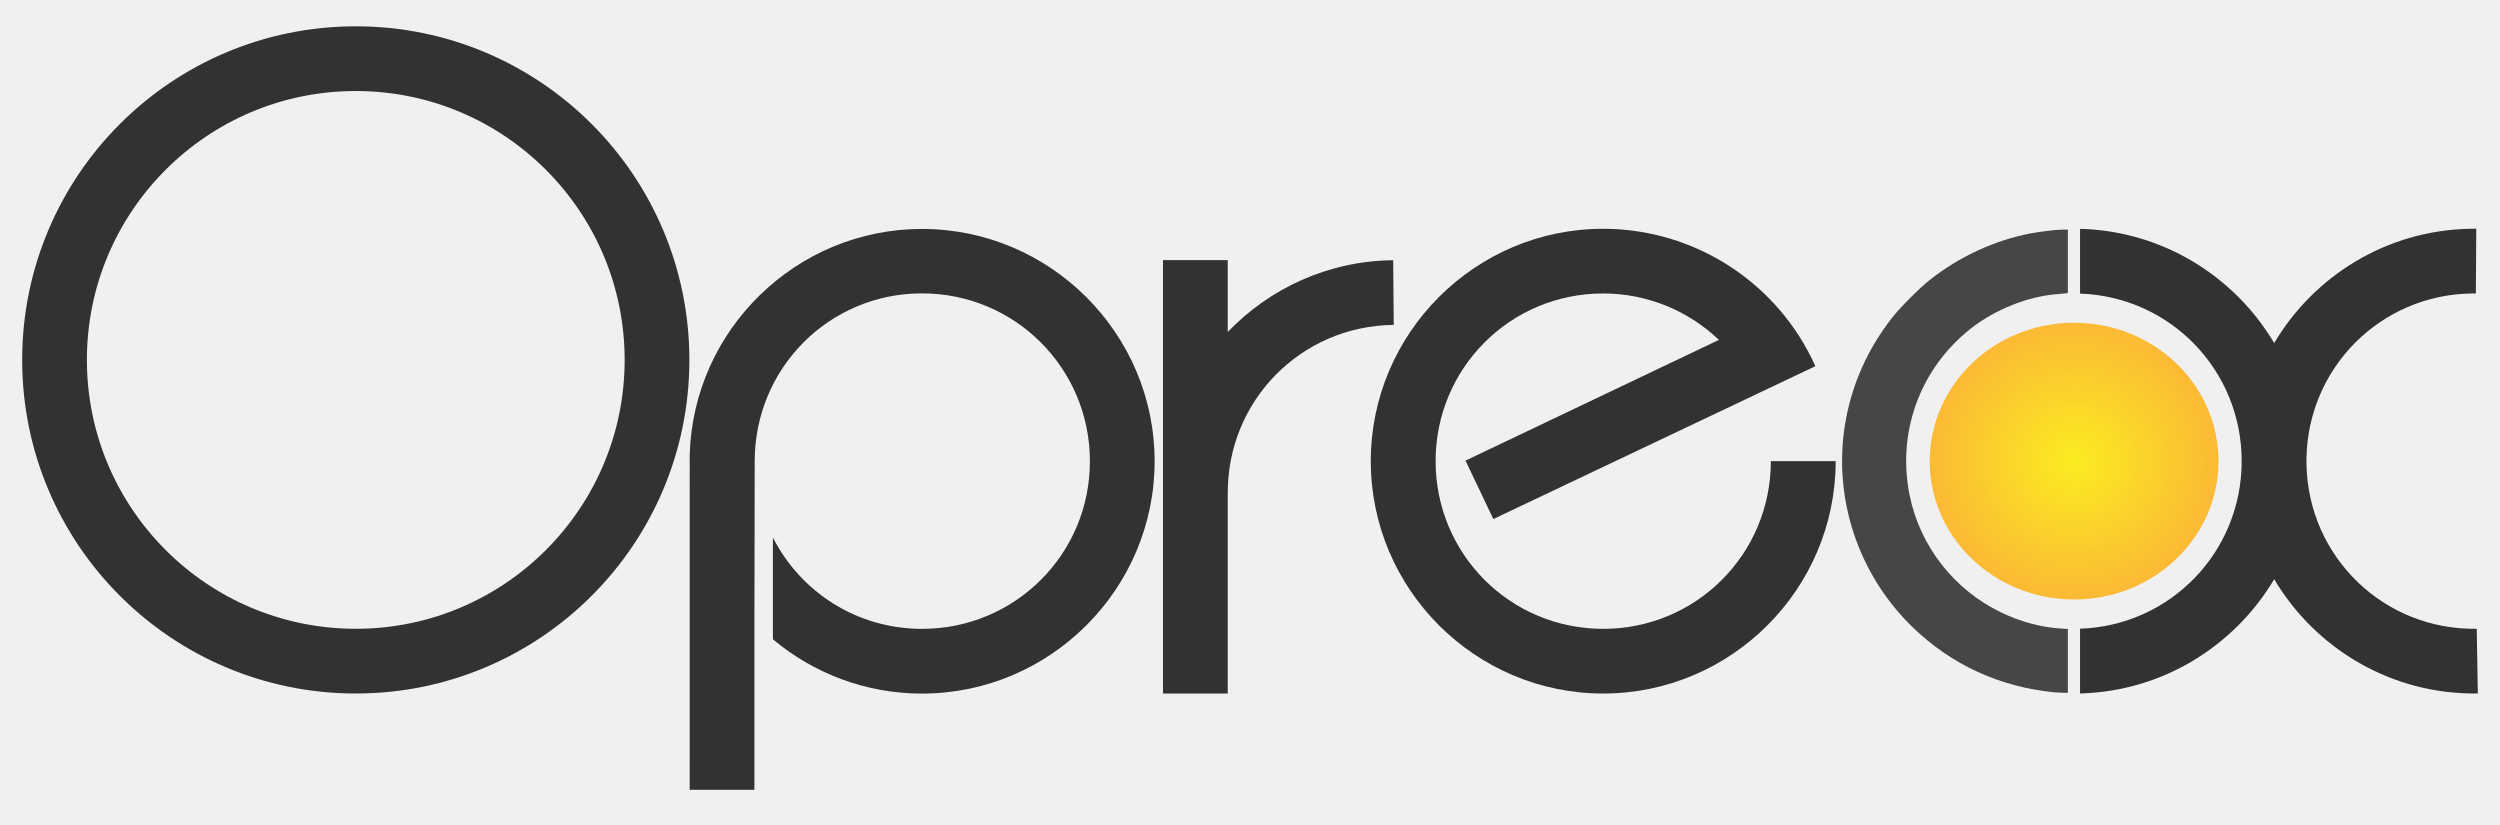
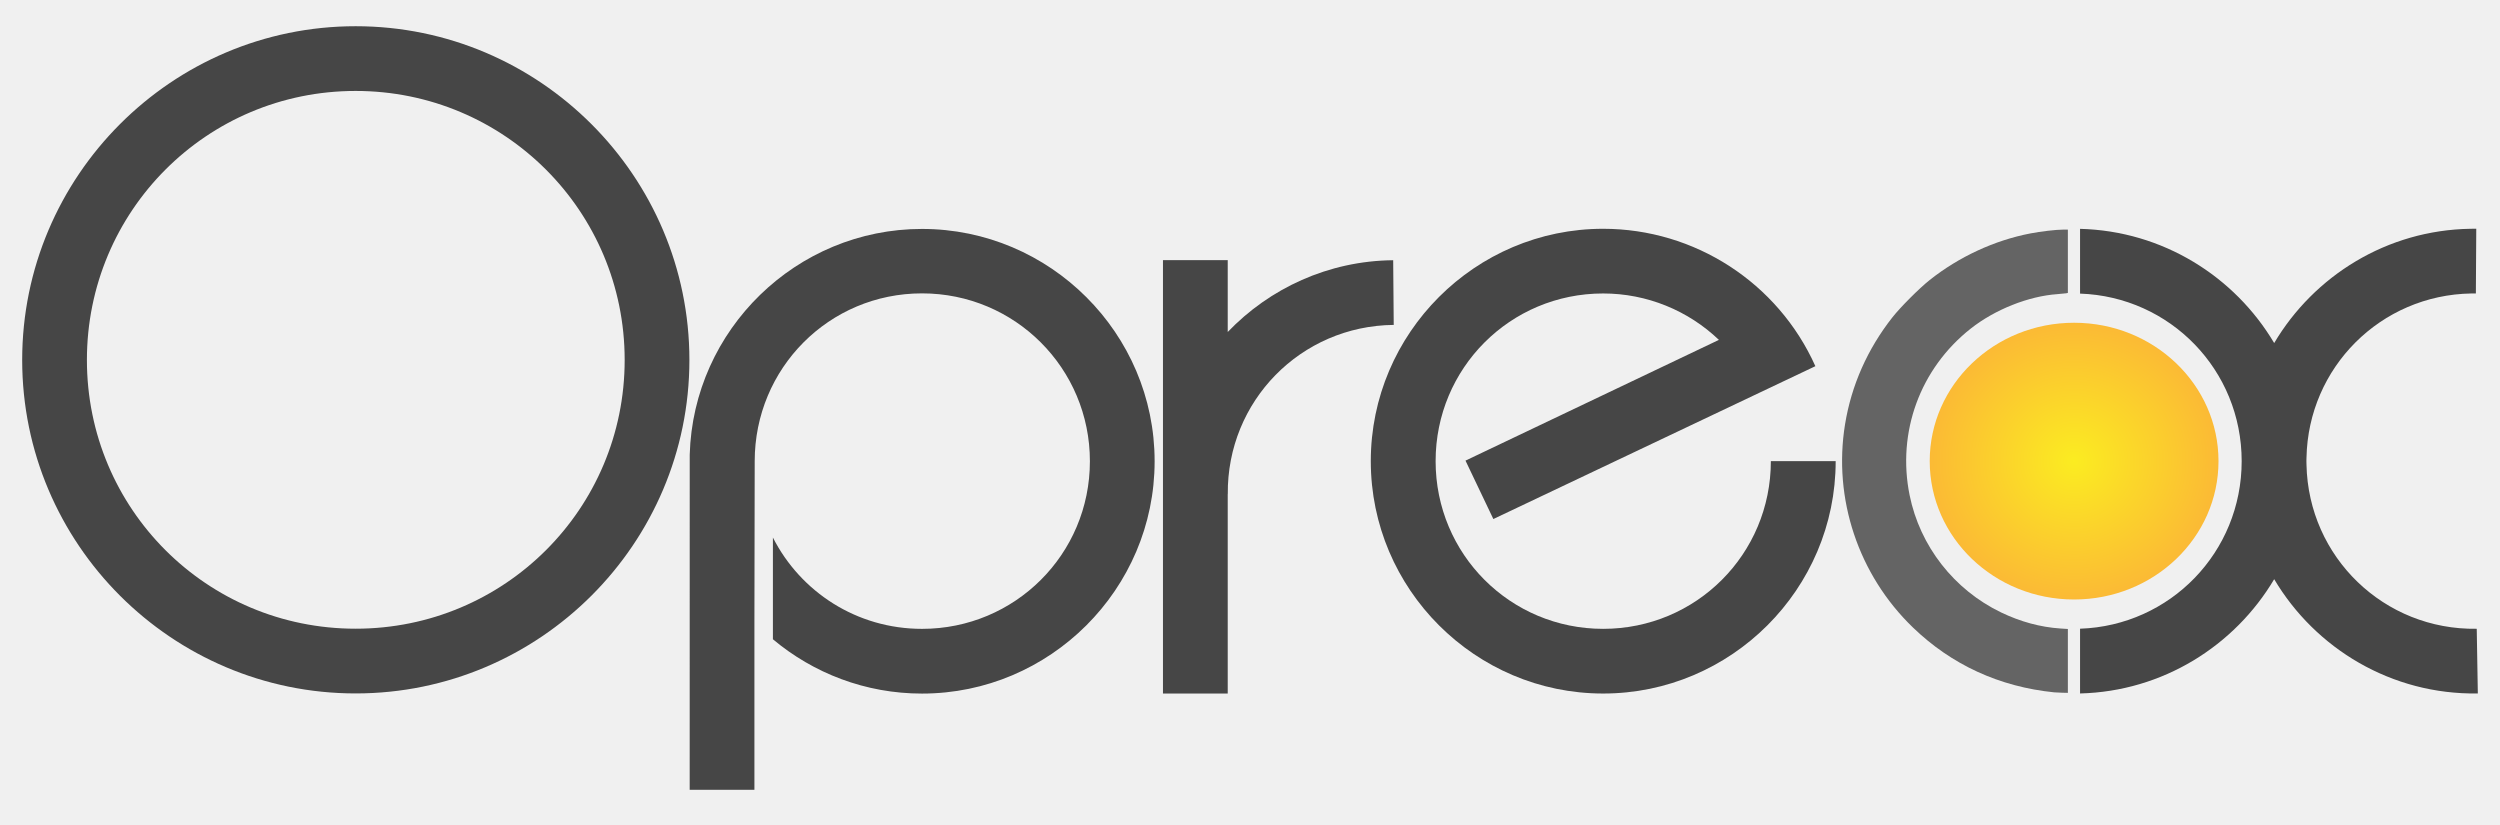
<svg xmlns="http://www.w3.org/2000/svg" xmlns:xlink="http://www.w3.org/1999/xlink" width="1000" height="330" id="svg2" version="1.1">
  <defs id="defs4">
    <linearGradient id="linearGradient3856">
      <stop style="stop-color:#fbec21;stop-opacity:1" offset="0" id="stop3858" />
      <stop style="stop-color:#fbba35;stop-opacity:1" offset="1" id="stop3860" />
    </linearGradient>
    <radialGradient xlink:href="#linearGradient3856" id="radialGradient3935" gradientUnits="userSpaceOnUse" gradientTransform="matrix(1,0,0,0.9583333,0,27.09991)" cx="586.429" cy="650.398" fx="586.429" fy="650.398" r="12.857" />
    <radialGradient xlink:href="#linearGradient3856" id="radialGradient3976" gradientUnits="userSpaceOnUse" gradientTransform="matrix(1,0,0,0.9583333,0,27.09991)" cx="586.429" cy="650.398" fx="586.429" fy="650.398" r="12.857" />
    <radialGradient xlink:href="#linearGradient3856" id="radialGradient3036" gradientUnits="userSpaceOnUse" gradientTransform="matrix(1,0,0,0.9583333,0,27.09991)" cx="586.429" cy="650.398" fx="586.429" fy="650.398" r="12.857" />
  </defs>
  <g id="layer1" transform="translate(0,-722.3622)">
-     <rect style="fill:#f0c107;fill-opacity:1;stroke:none" id="rect3019" width="311.127" height="311.127" x="-15.251" y="1093.729" />
-     <path style="fill:none;stroke:#323232;stroke-width:7;stroke-miterlimit:4;stroke-opacity:1;stroke-dasharray:none;stroke-dashoffset:0" id="path2996" d="m 425.779,639.462 a 32.577,32.577 0 1 1 -65.155,0 32.577,32.577 0 1 1 65.155,0 z" transform="matrix(3.69872,0,0,3.69872,-1312.033,-1498.867)" />
-     <path id="path3766" d="m 368.805,813.935 c -50.286,0 -91.487,40.306 -92.916,90.257 l -0.015,134.093 25.891,0 0,-67.155 0.115,-64.265 c 0,-37.192 29.732,-67.155 66.924,-67.155 37.192,0 67.155,29.963 67.155,67.155 0,37.192 -29.963,67.039 -67.155,67.039 -26.16,0 -48.591,-14.811 -59.642,-36.525 l 0,40.686 c 16.158,13.559 36.986,21.73 59.642,21.73 51.184,0 93.046,-41.746 93.046,-92.93 0,-51.184 -41.862,-92.93 -93.046,-92.93 z" style="font-size:medium;font-style:normal;font-variant:normal;font-weight:normal;font-stretch:normal;text-indent:0;text-align:start;text-decoration:none;line-height:normal;letter-spacing:normal;word-spacing:normal;text-transform:none;direction:ltr;block-progression:tb;writing-mode:lr-tb;text-anchor:start;baseline-shift:baseline;color:#000000;fill:#323232;fill-opacity:1;stroke:none;stroke-width:10.542;marker:none;visibility:visible;display:inline;overflow:visible;enable-background:accumulate;font-family:Sans;-inkscape-font-specification:Sans" />
-     <path style="fill:#323232;fill-opacity:1;stroke:none" d="m 465.188,826.422 0,173.353 25.902,0 0,-79.756 0.027,0 c -0.365,-37.19 29.184,-67.331 66.373,-67.695 l -0.216,-25.875 c -25.974,0.255 -49.442,11.257 -66.184,28.708 l 0,-28.735 z" id="rect3770" />
-     <path style="font-size:medium;font-style:normal;font-variant:normal;font-weight:normal;font-stretch:normal;text-indent:0;text-align:start;text-decoration:none;line-height:normal;letter-spacing:normal;word-spacing:normal;text-transform:none;direction:ltr;block-progression:tb;writing-mode:lr-tb;text-anchor:start;baseline-shift:baseline;color:#000000;fill:#323232;fill-opacity:1;stroke:none;stroke-width:10.542;marker:none;visibility:visible;display:inline;overflow:visible;enable-background:accumulate;font-family:Sans;-inkscape-font-specification:Sans" d="m 641.266,813.875 c -51.184,0 -92.95,41.766 -92.95,92.95 0,51.184 41.766,92.95 92.95,92.95 51.184,0 93.004,-41.765 93.004,-92.95 l -25.929,0 c 0,37.192 -29.883,67.075 -67.075,67.075 -37.192,0 -67.021,-29.883 -67.021,-67.075 0,-37.192 29.829,-67.075 67.021,-67.075 17.589,0 34.044,6.87 46.299,18.563 l -101.368,48.296 11.143,23.366 128.808,-61.139 c -14.966,-33.4 -48.282,-54.96 -84.882,-54.96 z" id="path3779-9" />
-     <path style="font-size:medium;font-style:normal;font-variant:normal;font-weight:normal;font-stretch:normal;text-indent:0;text-align:start;text-decoration:none;line-height:normal;letter-spacing:normal;word-spacing:normal;text-transform:none;direction:ltr;block-progression:tb;writing-mode:lr-tb;text-anchor:start;baseline-shift:baseline;color:#000000;fill:#323232;fill-opacity:1;stroke:none;stroke-width:29.988;marker:none;visibility:visible;display:inline;overflow:visible;enable-background:accumulate;font-family:Sans;-inkscape-font-specification:Sans" d="m 990.508,813.848 c -0.766,-0.005 -1.521,0.016 -2.293,0.027 l -0.027,0 c -33.438,0.527 -62.56,18.813 -78.515,45.706 -15.843,-26.697 -44.663,-44.857 -77.651,-45.679 l 0,25.902 c 36.085,1.233 64.647,30.619 64.647,67.021 0,36.402 -28.562,65.788 -64.647,67.021 l 0,25.902 c 32.996,-0.822 61.81,-18.998 77.651,-45.706 16.481,27.77 46.972,46.25 81.456,45.706 l -0.432,-25.875 c -37.069,0.585 -67.328,-28.625 -68.1,-65.645 -0.035,-1.101 -0.05,-2.035 0,-2.779 0.704,-36.057 29.611,-65.111 65.969,-65.699 0.008,-1.4e-4 0.018,1.2e-4 0.027,0 0.575,-0.008 1.173,-0.003 1.754,0 z" id="path3889" />
+     <rect style="fill:#282828;fill-opacity:0.69;stroke:none" id="rect3019" width="311.127" height="311.127" x="-15.251" y="1093.729" />
+     <path style="font-size:medium;font-style:normal;font-variant:normal;font-weight:normal;font-stretch:normal;text-indent:0;text-align:start;text-decoration:none;line-height:normal;letter-spacing:normal;word-spacing:normal;text-transform:none;direction:ltr;block-progression:tb;writing-mode:lr-tb;text-anchor:start;baseline-shift:baseline;color:#000000;fill:#464646;fill-opacity:1;stroke:none;stroke-width:7;marker:none;visibility:visible;display:inline;overflow:visible;enable-background:accumulate;font-family:Sans;-inkscape-font-specification:Sans" d="m 142.258,732.849 c -73.544,0 -133.385,59.957 -133.385,133.501 0,73.544 59.841,133.385 133.385,133.385 73.544,0 133.501,-59.841 133.501,-133.385 0,-73.544 -59.957,-133.501 -133.501,-133.501 z m 0,25.891 c 59.551,0 107.61,48.059 107.61,107.61 0,59.551 -48.059,107.494 -107.61,107.494 -59.551,0 -107.494,-47.943 -107.494,-107.494 0,-59.551 47.943,-107.61 107.494,-107.61 z" id="path2996" />
+     <path id="path3766" d="m 368.805,813.935 c -50.286,0 -91.487,40.306 -92.916,90.257 l -0.015,134.093 25.891,0 0,-67.155 0.115,-64.265 c 0,-37.192 29.732,-67.155 66.924,-67.155 37.192,0 67.155,29.963 67.155,67.155 0,37.192 -29.963,67.039 -67.155,67.039 -26.16,0 -48.591,-14.811 -59.642,-36.525 l 0,40.686 c 16.158,13.559 36.986,21.73 59.642,21.73 51.184,0 93.046,-41.746 93.046,-92.93 0,-51.184 -41.862,-92.93 -93.046,-92.93 z" style="font-size:medium;font-style:normal;font-variant:normal;font-weight:normal;font-stretch:normal;text-indent:0;text-align:start;text-decoration:none;line-height:normal;letter-spacing:normal;word-spacing:normal;text-transform:none;direction:ltr;block-progression:tb;writing-mode:lr-tb;text-anchor:start;baseline-shift:baseline;color:#000000;fill:#464646;fill-opacity:1;stroke:none;stroke-width:10.542;marker:none;visibility:visible;display:inline;overflow:visible;enable-background:accumulate;font-family:Sans;-inkscape-font-specification:Sans" />
+     <path style="fill:#464646;fill-opacity:1;stroke:none" d="m 465.188,826.422 0,173.353 25.902,0 0,-79.756 0.027,0 c -0.365,-37.19 29.184,-67.331 66.373,-67.695 l -0.216,-25.875 c -25.974,0.255 -49.442,11.257 -66.184,28.708 l 0,-28.735 z" id="rect3770" />
+     <path style="font-size:medium;font-style:normal;font-variant:normal;font-weight:normal;font-stretch:normal;text-indent:0;text-align:start;text-decoration:none;line-height:normal;letter-spacing:normal;word-spacing:normal;text-transform:none;direction:ltr;block-progression:tb;writing-mode:lr-tb;text-anchor:start;baseline-shift:baseline;color:#000000;fill:#464646;fill-opacity:1;stroke:none;stroke-width:10.542;marker:none;visibility:visible;display:inline;overflow:visible;enable-background:accumulate;font-family:Sans;-inkscape-font-specification:Sans" d="m 641.266,813.875 c -51.184,0 -92.95,41.766 -92.95,92.95 0,51.184 41.766,92.95 92.95,92.95 51.184,0 93.004,-41.765 93.004,-92.95 l -25.929,0 c 0,37.192 -29.883,67.075 -67.075,67.075 -37.192,0 -67.021,-29.883 -67.021,-67.075 0,-37.192 29.829,-67.075 67.021,-67.075 17.589,0 34.044,6.87 46.299,18.563 l -101.368,48.296 11.143,23.366 128.808,-61.139 c -14.966,-33.4 -48.282,-54.96 -84.882,-54.96 z" id="path3779-9" />
+     <path style="font-size:medium;font-style:normal;font-variant:normal;font-weight:normal;font-stretch:normal;text-indent:0;text-align:start;text-decoration:none;line-height:normal;letter-spacing:normal;word-spacing:normal;text-transform:none;direction:ltr;block-progression:tb;writing-mode:lr-tb;text-anchor:start;baseline-shift:baseline;color:#000000;fill:#464646;fill-opacity:1;stroke:none;stroke-width:29.988;marker:none;visibility:visible;display:inline;overflow:visible;enable-background:accumulate;font-family:Sans;-inkscape-font-specification:Sans" d="m 990.508,813.848 c -0.766,-0.005 -1.521,0.016 -2.293,0.027 l -0.027,0 c -33.438,0.527 -62.56,18.813 -78.515,45.706 -15.843,-26.697 -44.663,-44.857 -77.651,-45.679 l 0,25.902 c 36.085,1.233 64.647,30.619 64.647,67.021 0,36.402 -28.562,65.788 -64.647,67.021 l 0,25.902 c 32.996,-0.822 61.81,-18.998 77.651,-45.706 16.481,27.77 46.972,46.25 81.456,45.706 l -0.432,-25.875 c -37.069,0.585 -67.328,-28.625 -68.1,-65.645 -0.035,-1.101 -0.05,-2.035 0,-2.779 0.704,-36.057 29.611,-65.111 65.969,-65.699 0.008,-1.4e-4 0.018,1.2e-4 0.027,0 0.575,-0.008 1.173,-0.003 1.754,0 z" id="path3889" />
    <path transform="matrix(4.49218,0,0,4.49218,-1804.702,-2014.894)" d="m 599.286,650.398 a 12.857,12.321 0 1 1 -25.714,0 12.857,12.321 0 1 1 25.714,0 z" id="path3899" style="fill:url(#radialGradient3976);fill-opacity:1;stroke:none" />
-     <path style="fill:#464646;fill-opacity:1;stroke:none" d="m 821.654,999.298 c -21.904,-2.235 -41.028,-11.022 -56.505,-25.962 -21.811,-21.054 -31.978,-51.522 -27.125,-81.281 2.538,-15.563 8.96,-30.065 18.922,-42.736 3.203,-4.074 10.793,-11.673 14.95,-14.968 11.727,-9.296 25.887,-15.845 40.257,-18.618 4.129,-0.797 10.272,-1.518 12.931,-1.518 l 2.062,0 0,12.662 0,12.662 -0.687,0.14 c -0.378,0.077 -1.923,0.226 -3.434,0.331 -11.62,0.806 -25.08,6.161 -34.799,13.844 -20.19,15.961 -29.489,41.36 -24.379,66.589 4.123,20.355 17.751,37.823 36.579,46.885 7.747,3.729 15.795,5.91 23.717,6.43 l 3.003,0.197 0,12.775 0,12.775 -2.213,-0.049 c -1.217,-0.027 -2.694,-0.098 -3.282,-0.158 z" id="path3912" />
+     <path style="fill:#646464;fill-opacity:1;stroke:none" d="m 821.654,999.298 c -21.904,-2.235 -41.028,-11.022 -56.505,-25.962 -21.811,-21.054 -31.978,-51.522 -27.125,-81.281 2.538,-15.563 8.96,-30.065 18.922,-42.736 3.203,-4.074 10.793,-11.673 14.95,-14.968 11.727,-9.296 25.887,-15.845 40.257,-18.618 4.129,-0.797 10.272,-1.518 12.931,-1.518 l 2.062,0 0,12.662 0,12.662 -0.687,0.14 c -0.378,0.077 -1.923,0.226 -3.434,0.331 -11.62,0.806 -25.08,6.161 -34.799,13.844 -20.19,15.961 -29.489,41.36 -24.379,66.589 4.123,20.355 17.751,37.823 36.579,46.885 7.747,3.729 15.795,5.91 23.717,6.43 l 3.003,0.197 0,12.775 0,12.775 -2.213,-0.049 c -1.217,-0.027 -2.694,-0.098 -3.282,-0.158 z" id="path3912" />
    <text xml:space="preserve" style="font-size:38.747px;font-style:normal;font-variant:normal;font-weight:600;font-stretch:normal;text-align:start;line-height:125%;letter-spacing:0px;word-spacing:0px;writing-mode:lr-tb;text-anchor:start;fill:#464646;fill-opacity:1;stroke:none;font-family:URW Gothic L;-inkscape-font-specification:URW Gothic L Semi-Bold" x="305.965" y="1125.867" id="text3942">
      <tspan id="tspan3944" x="305.965" y="1125.867" style="font-size:38.747px;font-style:normal;font-variant:normal;font-weight:600;font-stretch:normal;text-align:start;line-height:125%;letter-spacing:3.661px;writing-mode:lr-tb;text-anchor:start;fill:#464646;fill-opacity:1;font-family:URW Gothic L;-inkscape-font-specification:URW Gothic L Semi-Bold">online open recruitmen system</tspan>
    </text>
    <path id="path3011" d="m 288.364,1140.524 c -0.896,0 -1.78,0.019 -2.683,0.031 l -0.031,0 c -39.127,0.617 -73.203,22.013 -91.871,53.481 -18.539,-31.239 -52.261,-52.488 -90.861,-53.45 l 0,30.308 c 42.223,1.442 75.644,35.828 75.644,78.422 0,42.594 -33.421,76.98 -75.644,78.422 l 0,30.308 c 38.609,-0.962 72.325,-22.229 90.861,-53.481 19.285,32.494 54.963,54.117 95.313,53.481 l -0.505,-30.276 c -43.375,0.684 -78.781,-33.495 -79.685,-76.812 -0.04,-1.288 -0.059,-2.381 0,-3.252 0.824,-42.19 34.649,-76.188 77.191,-76.875 0.009,-10e-5 0.021,3e-4 0.031,0 0.672,-0.012 1.372,0 2.052,0 z" style="font-size:medium;font-style:normal;font-variant:normal;font-weight:normal;font-stretch:normal;text-indent:0;text-align:start;text-decoration:none;line-height:normal;letter-spacing:normal;word-spacing:normal;text-transform:none;direction:ltr;block-progression:tb;writing-mode:lr-tb;text-anchor:start;baseline-shift:baseline;color:#000000;fill:#ffffff;fill-opacity:1;stroke:none;stroke-width:29.988;marker:none;visibility:visible;display:inline;overflow:visible;enable-background:accumulate;font-family:Sans;-inkscape-font-specification:Sans" />
-     <path style="fill:#ffffff;fill-opacity:1;stroke:none" id="path3013" d="m 599.286,650.398 a 12.857,12.321 0 1 1 -25.714,0 12.857,12.321 0 1 1 25.714,0 z" transform="matrix(4.478584,0,0,4.478584,-2526.24,-1663.561)" />
+     <path style="fill:#fbdf26;fill-opacity:1;stroke:none" id="path3013" d="m 599.286,650.398 a 12.857,12.321 0 1 1 -25.714,0 12.857,12.321 0 1 1 25.714,0 z" transform="matrix(3.389695,0,0,3.389695,-1887.684,-955.3501)" />
    <path id="path3015" d="m 90.785,1357.521 c -25.63,-2.616 -48.007,-12.898 -66.117,-30.378 -25.521,-24.635 -37.418,-60.286 -31.739,-95.108 2.97,-18.21 10.484,-35.18 22.141,-50.006 3.748,-4.767 12.629,-13.659 17.494,-17.515 13.721,-10.877 30.291,-18.541 47.106,-21.785 4.831,-0.932 12.019,-1.776 15.131,-1.776 l 2.413,0 0,14.816 0,14.816 -0.804,0.165 c -0.442,0.09 -2.25,0.265 -4.018,0.387 -13.597,0.943 -29.347,7.208 -40.719,16.199 -23.625,18.676 -34.505,48.396 -28.526,77.916 4.824,23.818 20.771,44.257 42.802,54.861 9.064,4.363 18.481,6.916 27.752,7.523 l 3.513,0.23 0,14.948 0,14.948 -2.59,-0.057 c -1.424,-0.031 -3.152,-0.115 -3.84,-0.185 z" style="fill:#ffffff;fill-opacity:0.803;stroke:none" />
  </g>
</svg>
